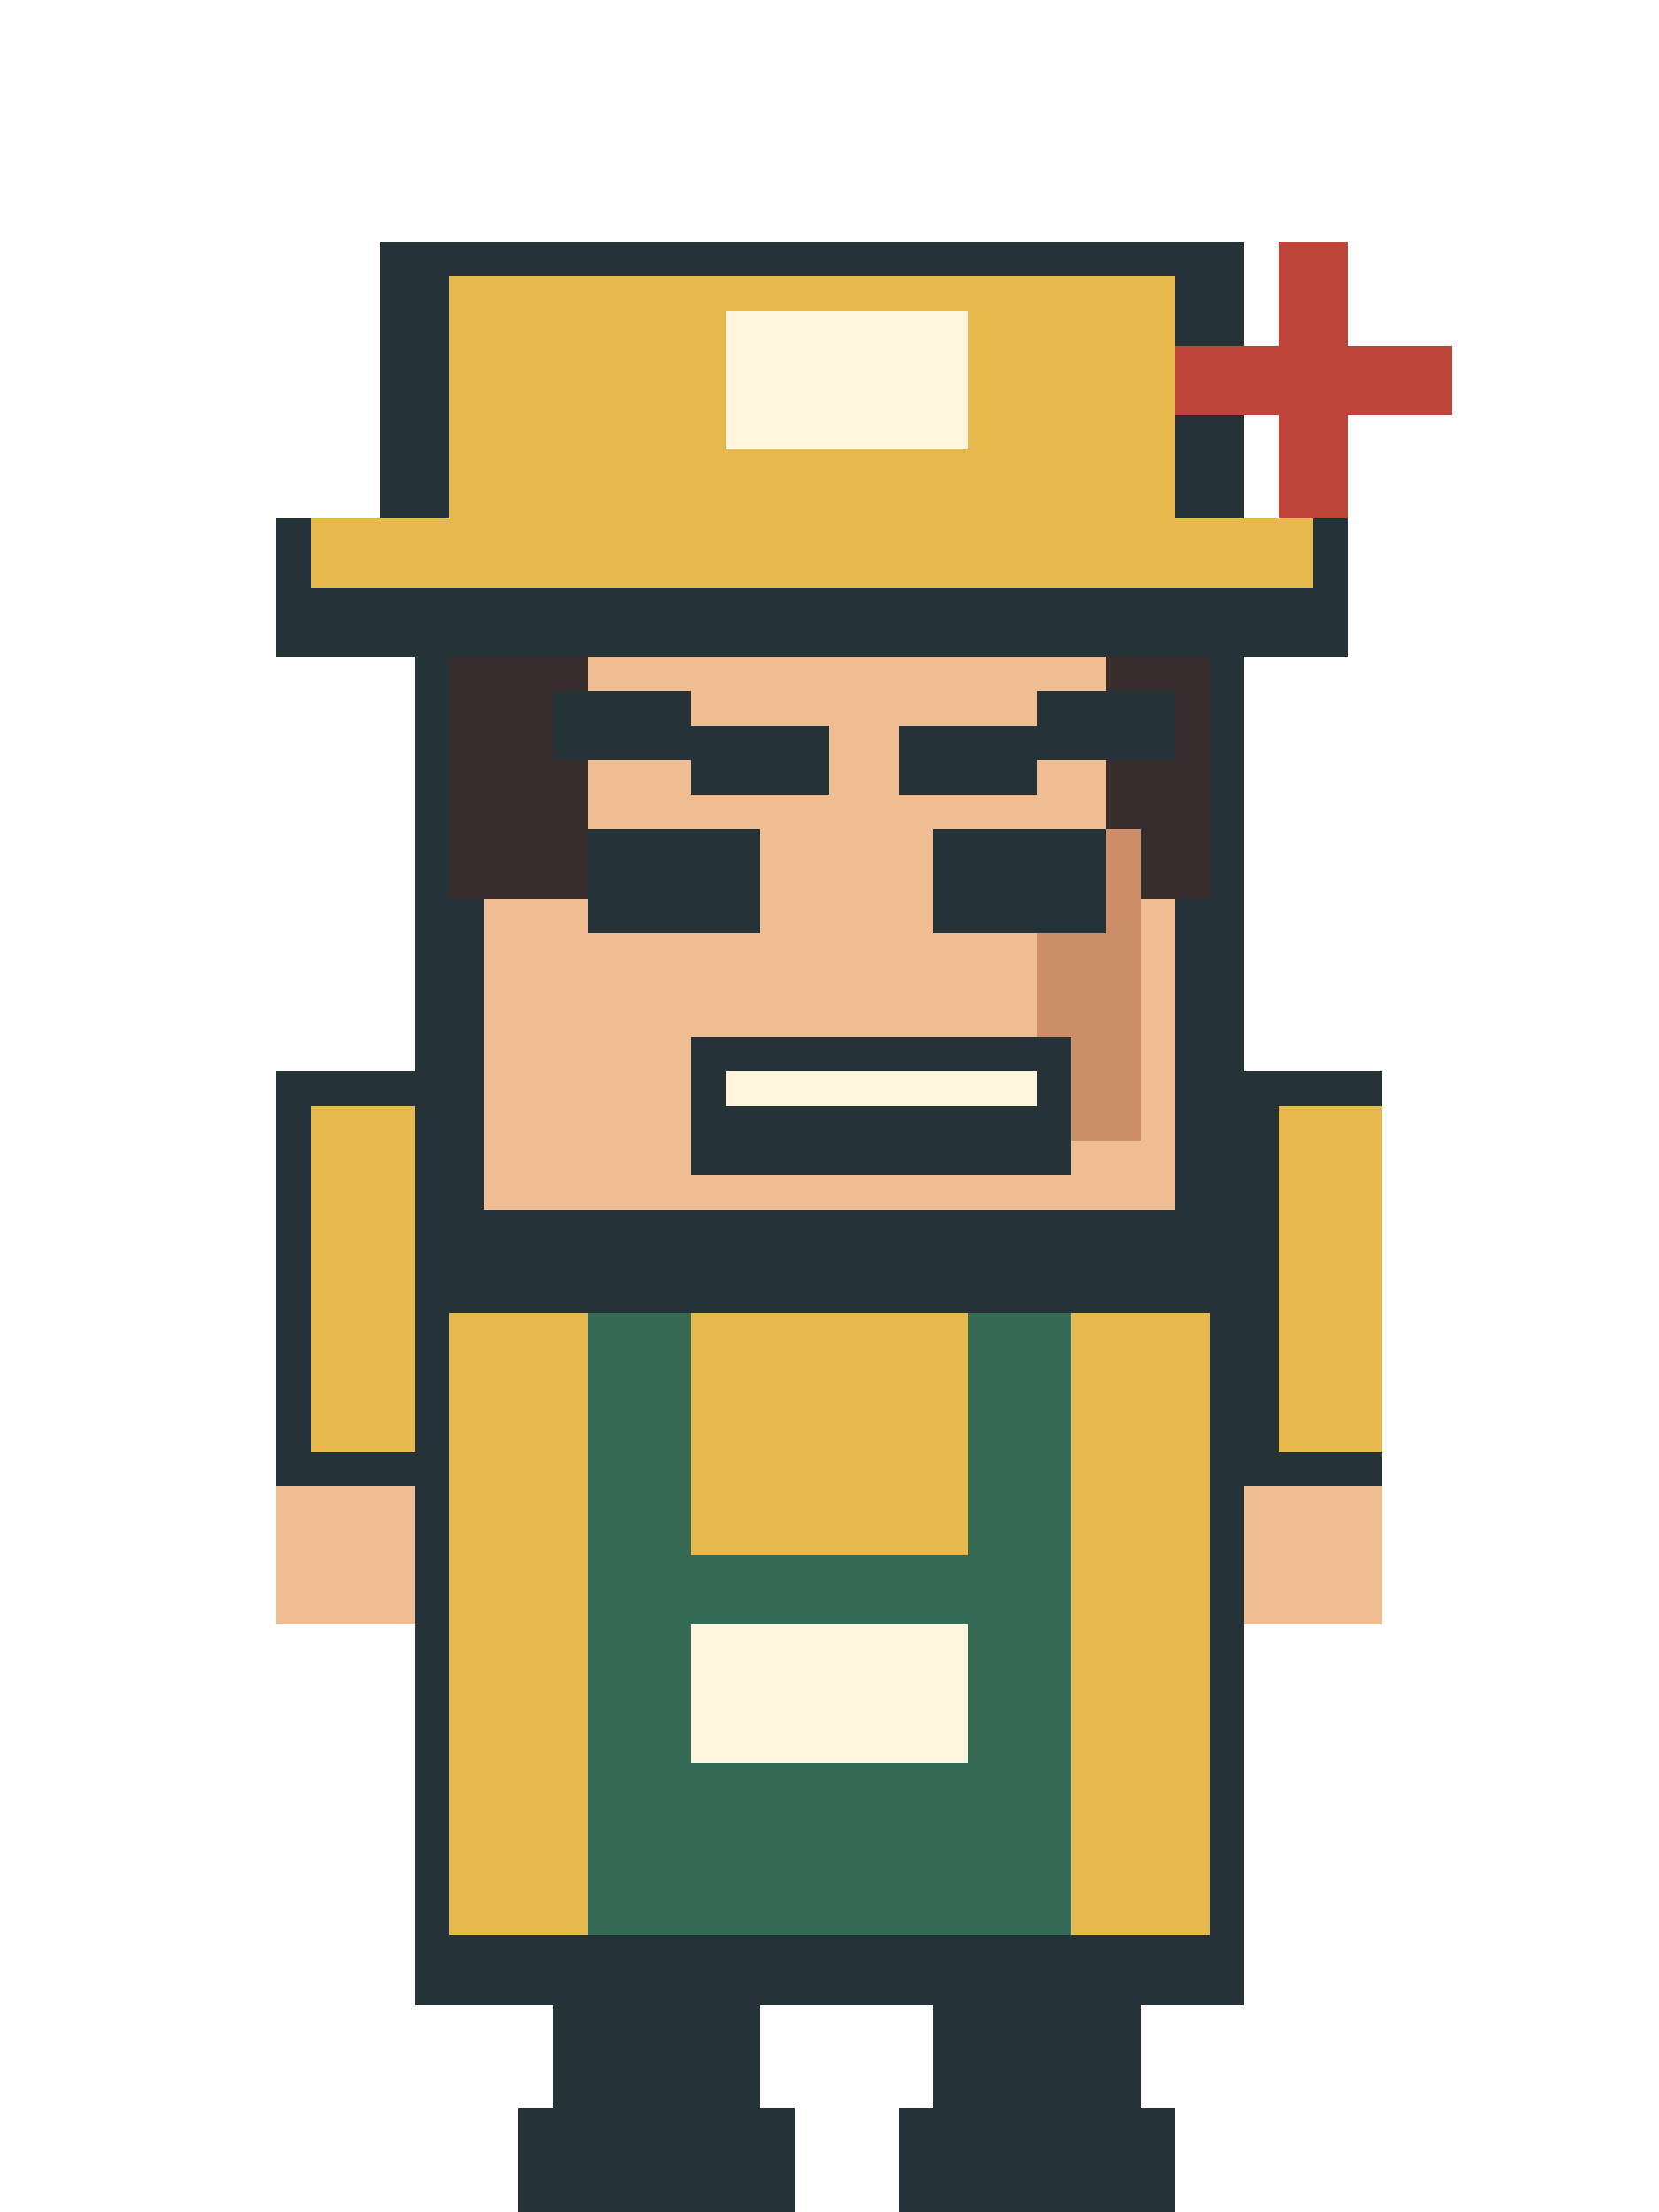
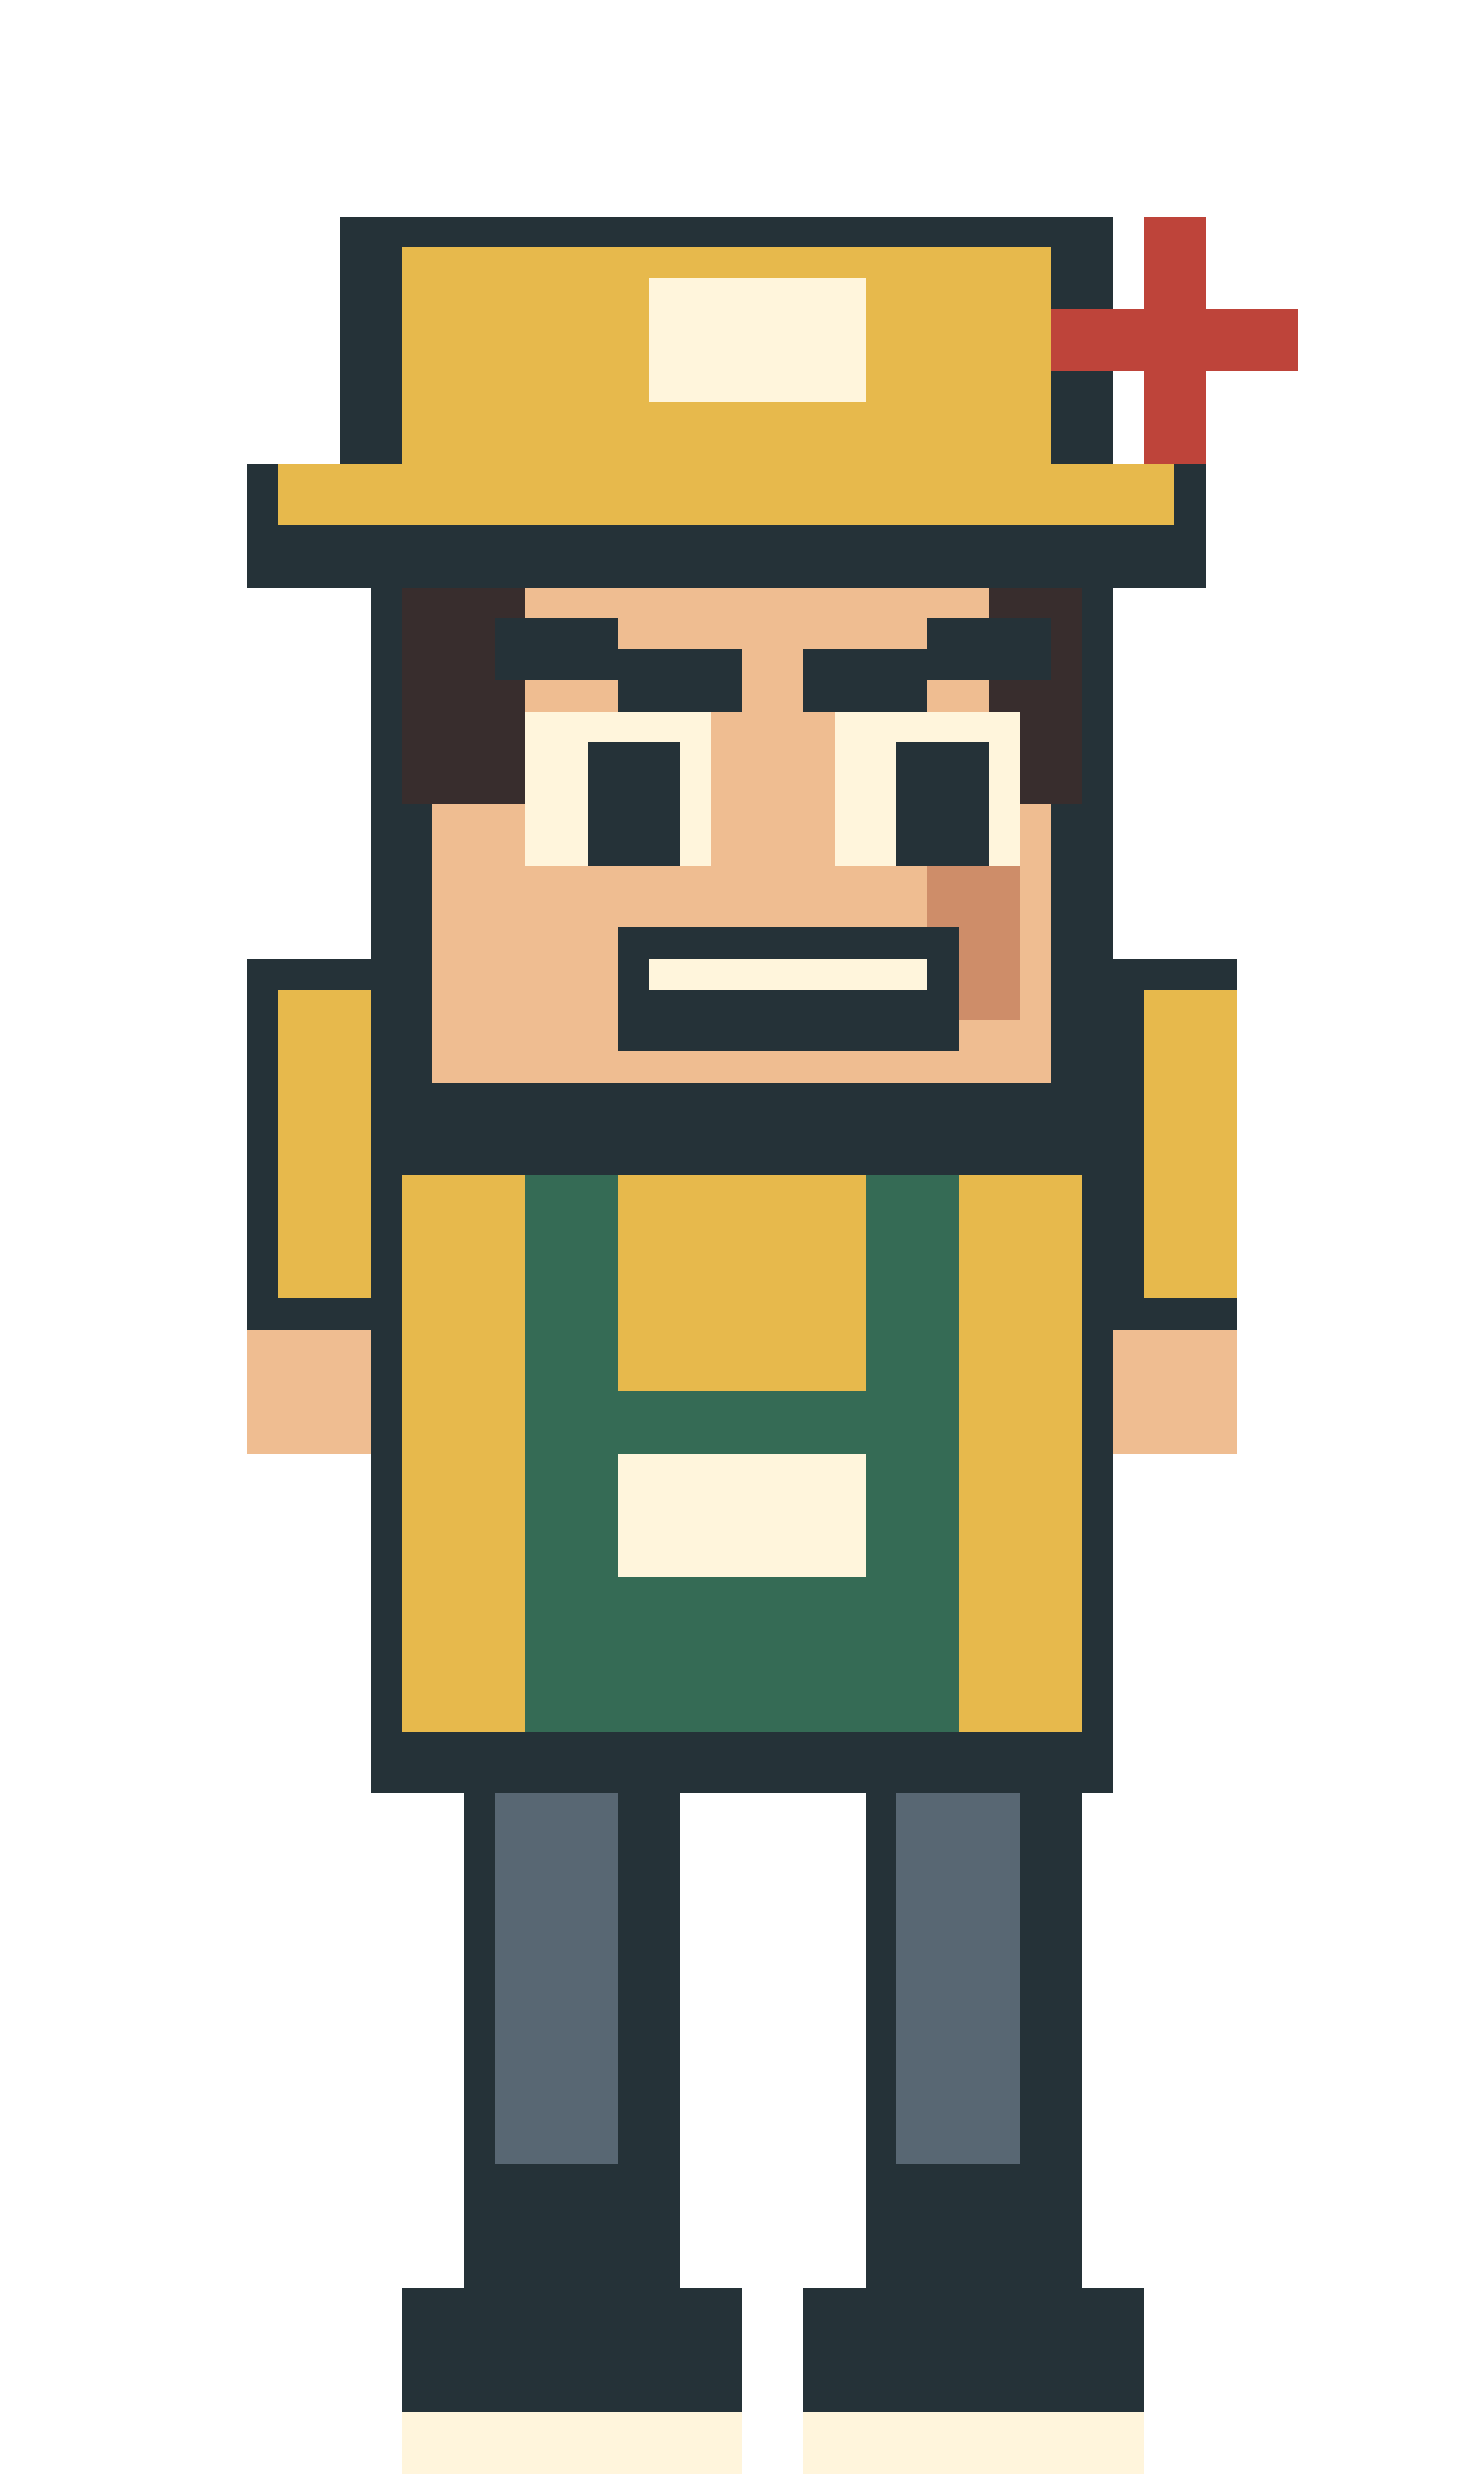
- <svg xmlns="http://www.w3.org/2000/svg" width="48" height="64" viewBox="0 0 48 64" shape-rendering="crispEdges">
+ <svg xmlns="http://www.w3.org/2000/svg" width="48" height="80" viewBox="0 0 48 80" shape-rendering="crispEdges">
  <rect x="12" y="36" width="24" height="22" fill="#253238" />
  <rect x="13" y="38" width="22" height="18" fill="#e7b94c" />
-   <rect x="16" y="57" width="6" height="5" fill="#253238" />
-   <rect x="15" y="61" width="8" height="3" fill="#253238" />
-   <rect x="27" y="57" width="6" height="5" fill="#253238" />
-   <rect x="26" y="61" width="8" height="3" fill="#253238" />
+   <rect x="15" y="56" width="7" height="19" fill="#253238" />
+   <rect x="16" y="58" width="4" height="12" fill="#586773" />
+   <rect x="13" y="74" width="11" height="5" fill="#253238" />
+   <rect x="13" y="78" width="11" height="2" fill="#fff5dc" />
+   <rect x="28" y="56" width="7" height="19" fill="#253238" />
+   <rect x="29" y="58" width="4" height="12" fill="#586773" />
+   <rect x="26" y="74" width="11" height="5" fill="#253238" />
+   <rect x="26" y="78" width="11" height="2" fill="#fff5dc" />
  <rect x="8" y="31" width="4" height="15" fill="#253238" />
  <rect x="9" y="32" width="3" height="10" fill="#e7b94c" />
  <rect x="8" y="43" width="4" height="4" fill="#efbd91" />
  <rect x="36" y="31" width="4" height="15" fill="#253238" />
  <rect x="37" y="32" width="3" height="10" fill="#e7b94c" />
  <rect x="36" y="43" width="4" height="4" fill="#efbd91" />
  <rect x="17" y="38" width="3" height="18" fill="#356b55" />
  <rect x="28" y="38" width="3" height="18" fill="#356b55" />
  <rect x="18" y="45" width="12" height="11" fill="#356b55" />
  <rect x="20" y="47" width="8" height="4" fill="#fff5dc" />
  <rect x="12" y="12" width="24" height="24" fill="#253238" />
  <rect x="14" y="15" width="20" height="20" fill="#efbd91" />
  <rect x="13" y="18" width="4" height="8" fill="#382d2d" />
  <rect x="32" y="18" width="3" height="8" fill="#382d2d" />
  <rect x="11" y="7" width="25" height="10" fill="#253238" />
  <rect x="13" y="8" width="21" height="7" fill="#e7b94c" />
  <rect x="8" y="15" width="31" height="4" fill="#253238" />
  <rect x="9" y="15" width="29" height="2" fill="#e7b94c" />
  <rect x="21" y="9" width="7" height="4" fill="#fff5dc" />
  <rect x="30" y="24" width="3" height="9" fill="#ce8d69" />
-   <rect x="17" y="24" width="5" height="3" fill="#253238" />
-   <rect x="27" y="24" width="5" height="3" fill="#253238" />
+   <rect x="17" y="23" width="6" height="5" fill="#fff5dc" />
+   <rect x="19" y="24" width="3" height="4" fill="#253238" />
+   <rect x="27" y="23" width="6" height="5" fill="#fff5dc" />
+   <rect x="29" y="24" width="3" height="4" fill="#253238" />
  <rect x="16" y="20" width="4" height="2" fill="#253238" />
  <rect x="20" y="21" width="4" height="2" fill="#253238" />
  <rect x="26" y="21" width="4" height="2" fill="#253238" />
  <rect x="30" y="20" width="4" height="2" fill="#253238" />
  <rect x="20" y="30" width="11" height="4" fill="#253238" />
  <rect x="21" y="31" width="9" height="1" fill="#fff5dc" />
  <rect x="37" y="7" width="2" height="8" fill="#be443a" />
  <rect x="34" y="10" width="8" height="2" fill="#be443a" />
</svg>
